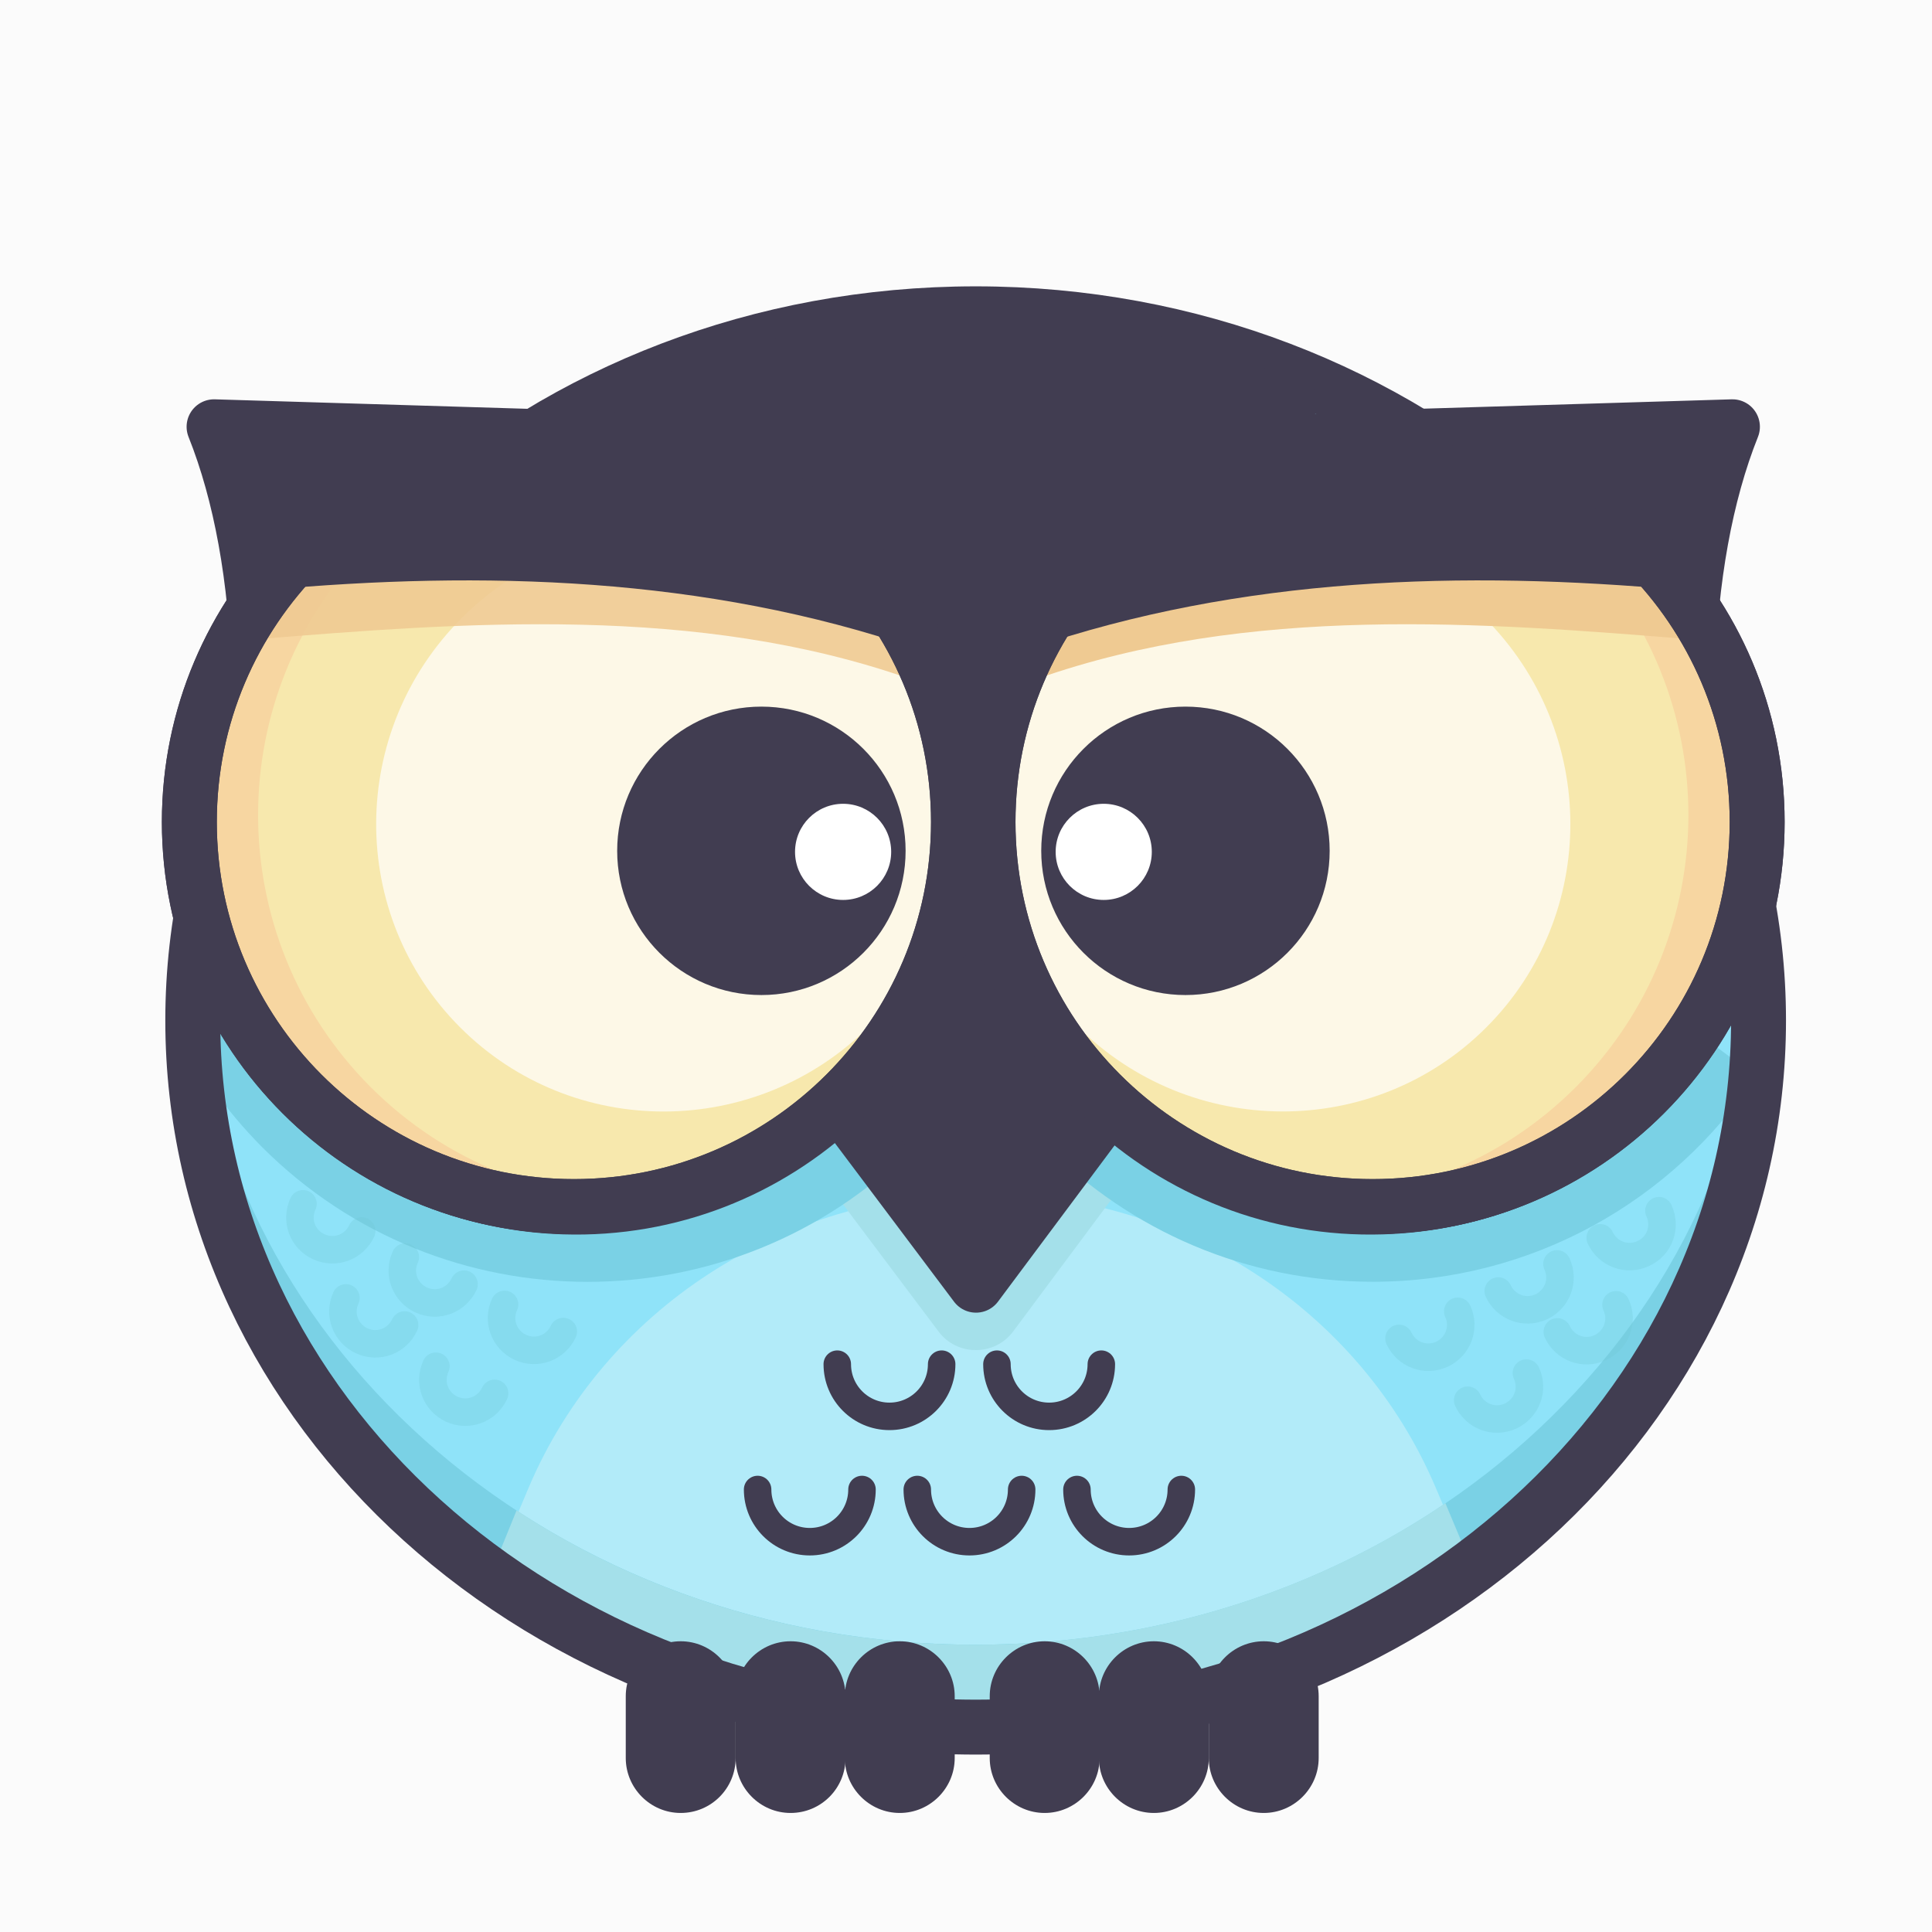
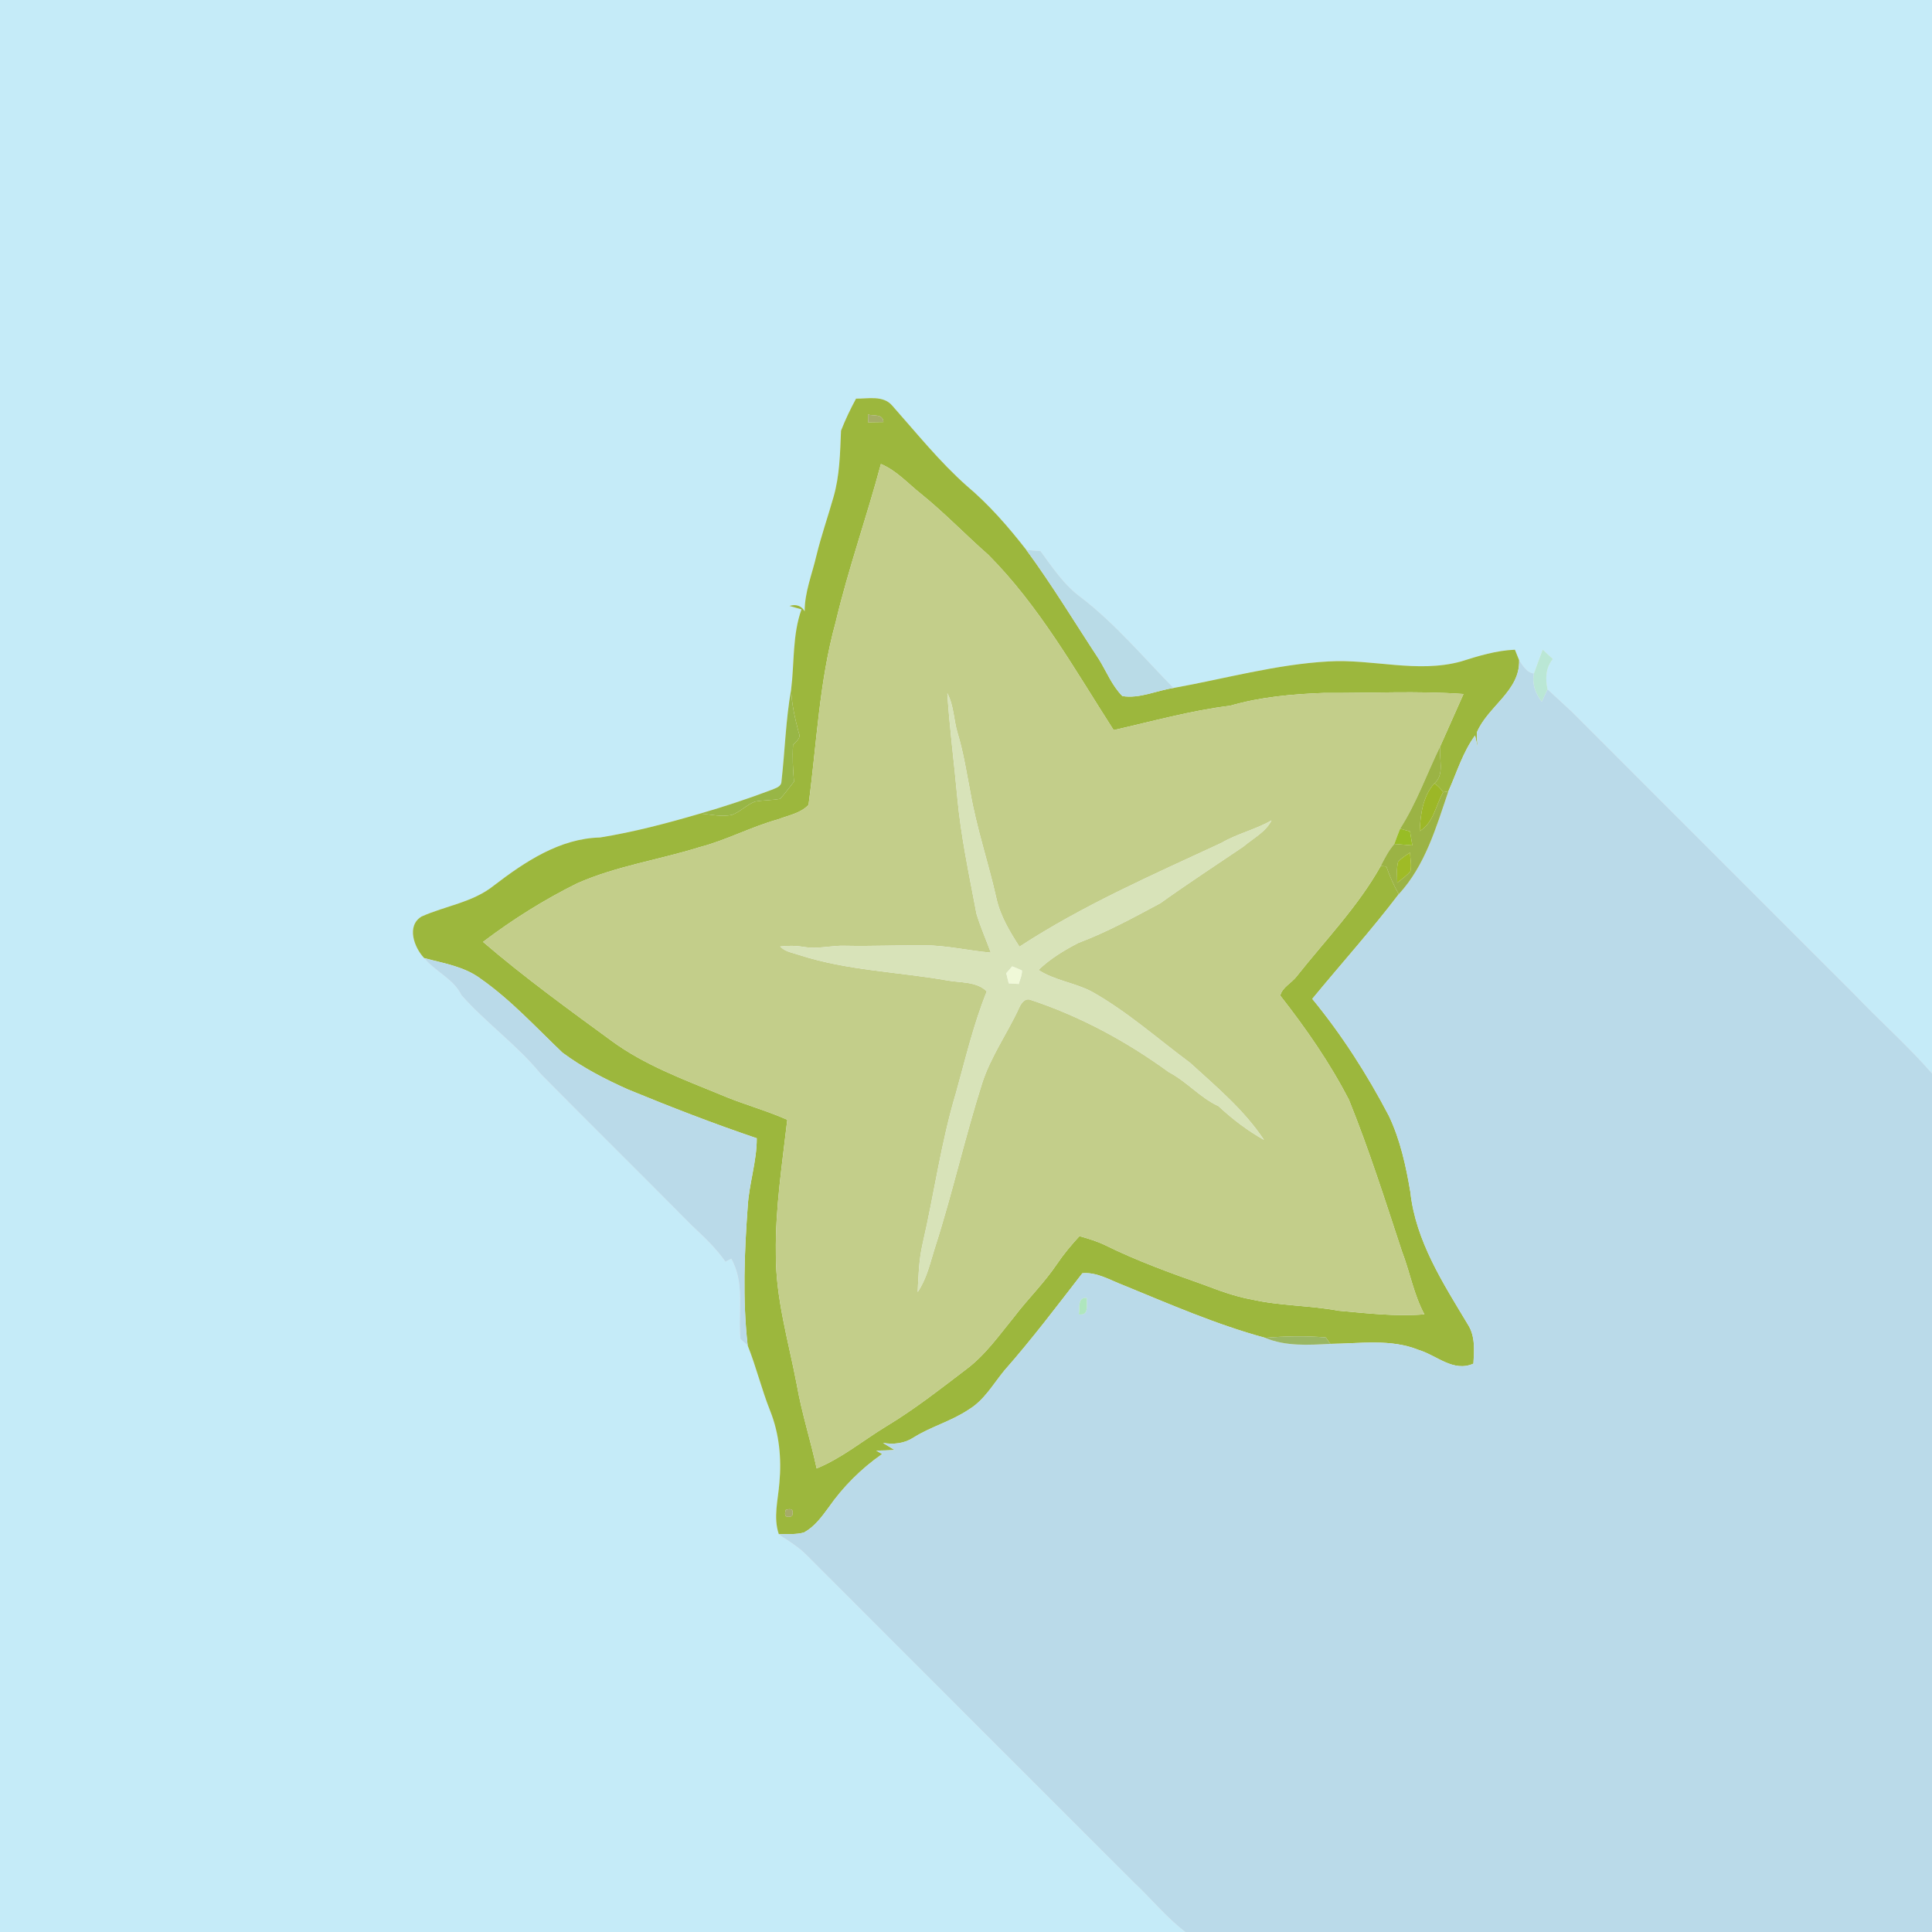
- <svg xmlns="http://www.w3.org/2000/svg" width="100%" height="100%" viewBox="0 0 512 512" version="1.1" xml:space="preserve" style="fill-rule:evenodd;clip-rule:evenodd;stroke-linecap:round;stroke-linejoin:round;stroke-miterlimit:10;">
-   <rect x="0" y="0" width="512" height="512" style="fill:white;fill-opacity:0.7;" />
-   <g transform="matrix(1.77727,0,0,1.77727,-198.061,-173.174)">
-     <ellipse id="XMLID_2_" cx="256.922" cy="249.6" rx="116.736" ry="105.37" style="fill:rgb(143,227,249);" />
-     <ellipse id="XMLID_188_" cx="256.922" cy="249.6" rx="116.736" ry="105.37" style="fill:rgb(143,227,249);" />
-     <path id="XMLID_193_" d="M259.994,352.922C286.669,352.922 311.245,345.088 330.906,331.93L325.53,319.283C314.266,292.71 287.539,275.354 257.894,275.354C228.25,275.354 201.523,292.71 190.259,319.283L185.856,329.728C205.978,344.218 231.834,352.922 259.994,352.922Z" style="fill:rgb(178,235,249);fill-rule:nonzero;" />
-     <path id="XMLID_189_" d="M256.87,240.794L234.547,273.562L251.392,295.987C254.157,299.674 259.738,299.674 262.502,295.987L279.194,273.562L256.87,240.794Z" style="fill:rgb(164,224,234);fill-rule:nonzero;" />
-     <path id="XMLID_192_" d="M256.922,342.682C194.714,342.682 143.923,298.803 140.39,243.456C140.237,245.504 140.186,247.552 140.186,249.6C140.186,307.763 192.461,354.97 256.922,354.97C321.382,354.97 373.658,307.814 373.658,249.6C373.658,247.552 373.606,245.504 373.453,243.456C369.92,298.803 319.078,342.682 256.922,342.682Z" style="fill:rgb(122,209,229);fill-rule:nonzero;" />
-     <path id="XMLID_76_" d="M326.963,321.587C307.456,334.797 283.187,342.682 256.922,342.682C231.322,342.682 207.667,335.258 188.467,322.662L185.907,328.96C206.08,343.91 231.885,352.922 260.045,352.922C285.491,352.922 309.043,345.549 328.243,333.056C329.165,332.442 330.035,331.776 330.957,331.11L326.963,321.587Z" style="fill:rgb(164,224,234);fill-rule:nonzero;" />
-     <path id="XMLID_186_" d="M137.318,249.958C140.595,256.666 144.998,262.912 150.528,268.493C177.306,295.27 220.774,295.27 247.552,268.493C269.978,246.067 273.613,212.019 258.56,185.805" style="fill:rgb(122,209,229);fill-rule:nonzero;" />
-     <path id="XMLID_185_" d="M373.248,257.946C360.96,276.429 339.968,288.563 316.109,288.563C278.221,288.563 247.501,257.843 247.501,219.955C247.501,203.059 253.594,187.597 263.731,175.616" style="fill:rgb(122,209,229);fill-rule:nonzero;" />
-     <ellipse id="XMLID_75_" cx="256.922" cy="249.6" rx="116.736" ry="105.37" style="fill:none;stroke:rgb(65,61,81);stroke-width:8.19px;" />
-     <path id="XMLID_74_" d="M256.87,226.458L234.547,259.226L256.973,289.075L279.245,259.226L256.87,226.458Z" style="fill:rgb(65,61,81);fill-rule:nonzero;" />
-     <path id="XMLID_73_" d="M256.87,226.458L234.547,259.226L256.973,289.075L279.245,259.226L256.87,226.458Z" style="fill:none;fill-rule:nonzero;stroke:rgb(65,61,81);stroke-width:8.19px;" />
-     <path id="XMLID_72_" d="M307.558,155.597C292.198,148.429 274.739,144.384 256.358,144.384C237.978,144.384 220.518,148.429 205.158,155.597L205.158,227.328L307.558,227.328L307.558,155.597Z" style="fill:rgb(65,61,81);fill-rule:nonzero;" />
-     <g id="XMLID_58_">
-       <path id="XMLID_71_" d="M314.112,162.765L369.766,161.075C361.728,181.197 360.653,211.456 367.667,244.531C358.758,263.373 339.814,276.736 317.542,277.402C285.901,278.374 259.43,253.491 258.509,221.798C257.536,190.157 282.419,163.738 314.112,162.765Z" style="fill:rgb(65,61,81);fill-rule:nonzero;" />
-       <path id="XMLID_70_" d="M314.112,162.765L369.766,161.075C361.728,181.197 360.653,211.456 367.667,244.531C358.758,263.373 339.814,276.736 317.542,277.402C285.901,278.374 259.43,253.491 258.509,221.798C257.536,190.157 282.419,163.738 314.112,162.765Z" style="fill:none;fill-rule:nonzero;stroke:rgb(65,61,81);stroke-width:8.19px;" />
-       <circle id="XMLID_69_" cx="316.109" cy="220.006" r="57.344" style="fill:rgb(247,232,173);" />
-       <circle id="XMLID_5_" cx="316.109" cy="220.006" r="57.344" style="fill:rgb(247,232,173);" />
-       <path id="XMLID_86_" d="M356.659,179.456C345.651,168.448 331.213,162.867 316.774,162.662C327.629,164.762 338.022,169.984 346.419,178.432C368.794,200.806 368.794,237.107 346.419,259.533C335.053,270.899 320.102,276.48 305.254,276.326C323.328,279.808 342.682,274.534 356.659,260.557C379.034,238.131 379.034,201.83 356.659,179.456Z" style="fill:rgb(247,214,161);fill-rule:nonzero;" />
-       <g id="XMLID_3_" transform="matrix(0.7071,-0.7071,0.7071,0.7071,-66.9824,278.295)">
-         <ellipse cx="302.438" cy="220.006" rx="43.008" ry="43.315" style="fill:white;fill-opacity:0.7;" />
-       </g>
-       <path id="XMLID_12_" d="M364.237,192.819C362.65,190.771 359.578,185.139 357.683,183.245C335.155,161.024 298.854,161.229 276.634,183.808C272.23,188.262 268.698,193.28 266.086,198.656C297.677,187.546 332.288,190.208 364.237,192.819Z" style="fill:rgb(239,202,146);fill-rule:nonzero;" />
-       <circle id="XMLID_68_" cx="316.109" cy="220.006" r="57.344" style="fill:none;stroke:rgb(65,61,81);stroke-width:8.19px;" />
-       <circle id="XMLID_67_" cx="316.109" cy="220.006" r="57.344" style="fill:none;stroke:rgb(65,61,81);stroke-width:8.19px;" />
-       <path id="XMLID_66_" d="M361.83,185.395C360.243,183.347 358.554,181.35 356.659,179.456C334.285,157.082 297.984,157.082 275.558,179.456C271.104,183.91 267.571,188.877 264.909,194.202C296.653,183.347 329.882,182.528 361.83,185.395Z" style="fill:rgb(65,61,81);fill-rule:nonzero;" />
-       <circle id="XMLID_57_" cx="288.205" cy="224.307" r="21.504" style="fill:rgb(65,61,81);" />
-       <circle id="XMLID_56_" cx="276.019" cy="224.461" r="7.168" style="fill:white;" />
-     </g>
-     <g id="XMLID_26_">
-       <path id="XMLID_89_" d="M199.066,162.765L143.36,161.075C151.398,181.197 152.474,211.456 145.459,244.531C154.368,263.373 173.312,276.736 195.584,277.402C227.226,278.374 253.696,253.491 254.618,221.798C255.59,190.157 230.707,163.738 199.066,162.765Z" style="fill:rgb(65,61,81);fill-rule:nonzero;" />
-       <path id="XMLID_88_" d="M199.066,162.765L143.36,161.075C151.398,181.197 152.474,211.456 145.459,244.531C154.368,263.373 173.312,276.736 195.584,277.402C227.226,278.374 253.696,253.491 254.618,221.798C255.59,190.157 230.707,163.738 199.066,162.765Z" style="fill:none;fill-rule:nonzero;stroke:rgb(65,61,81);stroke-width:8.19px;" />
-       <circle id="XMLID_87_" cx="197.018" cy="220.006" r="57.344" style="fill:rgb(247,232,173);" />
-       <circle id="XMLID_84_" cx="197.018" cy="220.006" r="57.344" style="fill:rgb(247,232,173);" />
-       <path id="XMLID_65_" d="M156.467,179.456C167.475,168.448 181.914,162.867 196.352,162.662C185.498,164.762 175.104,169.984 166.707,178.432C144.333,200.806 144.333,237.107 166.707,259.533C178.074,270.899 193.024,276.48 207.872,276.326C189.798,279.808 170.445,274.534 156.467,260.557C134.093,238.131 134.093,201.83 156.467,179.456Z" style="fill:rgb(247,214,161);fill-rule:nonzero;" />
-       <g id="XMLID_64_" transform="matrix(0.7071,-0.7071,0.7071,0.7071,-93.8506,213.428)">
-         <ellipse cx="210.688" cy="220.006" rx="43.315" ry="43.008" style="fill:white;fill-opacity:0.7;" />
-       </g>
-       <path id="XMLID_63_" d="M148.941,192.819C150.528,190.771 153.6,185.139 155.494,183.245C178.022,161.024 214.323,161.229 236.544,183.808C240.947,188.262 244.48,193.28 247.091,198.656C215.45,187.546 180.838,190.208 148.941,192.819Z" style="fill:rgb(239,202,146);fill-opacity:0.89;fill-rule:nonzero;" />
-       <circle id="XMLID_62_" cx="197.018" cy="220.006" r="57.344" style="fill:none;stroke:rgb(65,61,81);stroke-width:8.19px;" />
-       <circle id="XMLID_61_" cx="197.018" cy="220.006" r="57.344" style="fill:none;stroke:rgb(65,61,81);stroke-width:8.19px;" />
-       <path id="XMLID_60_" d="M151.347,185.395C152.934,183.347 154.624,181.35 156.518,179.456C178.893,157.082 215.194,157.082 237.619,179.456C242.074,183.91 245.606,188.877 248.269,194.202C216.525,183.347 183.245,182.528 151.347,185.395Z" style="fill:rgb(65,61,81);fill-rule:nonzero;" />
-       <circle id="XMLID_59_" cx="224.973" cy="224.307" r="21.504" style="fill:rgb(65,61,81);" />
-       <circle id="XMLID_37_" cx="237.158" cy="224.461" r="7.168" style="fill:white;" />
-     </g>
-     <path id="XMLID_19_" d="M229.325,367.77C224.819,367.77 221.133,364.083 221.133,359.578L221.133,350.362C221.133,345.856 224.819,342.17 229.325,342.17C233.83,342.17 237.517,345.856 237.517,350.362L237.517,359.578C237.517,364.083 233.882,367.77 229.325,367.77Z" style="fill:rgb(65,61,81);fill-rule:nonzero;" />
-     <path id="XMLID_17_" d="M212.941,367.77C208.435,367.77 204.749,364.083 204.749,359.578L204.749,350.362C204.749,345.856 208.435,342.17 212.941,342.17C217.446,342.17 221.133,345.856 221.133,350.362L221.133,359.578C221.133,364.083 217.498,367.77 212.941,367.77Z" style="fill:rgb(65,61,81);fill-rule:nonzero;" />
-     <path id="XMLID_16_" d="M245.606,367.77C241.101,367.77 237.414,364.083 237.414,359.578L237.414,350.362C237.414,345.856 241.101,342.17 245.606,342.17C250.112,342.17 253.798,345.856 253.798,350.362L253.798,359.578C253.798,364.083 250.112,367.77 245.606,367.77Z" style="fill:rgb(65,61,81);fill-rule:nonzero;" />
-     <path id="XMLID_15_" d="M267.213,367.77C262.707,367.77 259.021,364.083 259.021,359.578L259.021,350.362C259.021,345.856 262.707,342.17 267.213,342.17C271.718,342.17 275.405,345.856 275.405,350.362L275.405,359.578C275.405,364.083 271.718,367.77 267.213,367.77Z" style="fill:rgb(65,61,81);fill-rule:nonzero;" />
-     <path id="XMLID_14_" d="M283.494,367.77C278.989,367.77 275.302,364.083 275.302,359.578L275.302,350.362C275.302,345.856 278.989,342.17 283.494,342.17C288,342.17 291.686,345.856 291.686,350.362L291.686,359.578C291.686,364.083 288,367.77 283.494,367.77Z" style="fill:rgb(65,61,81);fill-rule:nonzero;" />
-     <path id="XMLID_13_" d="M299.878,367.77C295.373,367.77 291.686,364.083 291.686,359.578L291.686,350.362C291.686,345.856 295.373,342.17 299.878,342.17C304.384,342.17 308.07,345.856 308.07,350.362L308.07,359.578C308.07,364.083 304.384,367.77 299.878,367.77Z" style="fill:rgb(65,61,81);fill-rule:nonzero;" />
-     <path id="XMLID_11_" d="M251.853,300.851C251.853,305.152 248.371,308.634 244.07,308.634C239.77,308.634 236.288,305.152 236.288,300.851" style="fill:none;fill-rule:nonzero;stroke:rgb(65,61,81);stroke-width:4.1px;" />
-     <path id="XMLID_9_" d="M275.661,300.851C275.661,305.152 272.179,308.634 267.878,308.634C263.578,308.634 260.096,305.152 260.096,300.851" style="fill:none;fill-rule:nonzero;stroke:rgb(65,61,81);stroke-width:4.1px;" />
-     <path id="XMLID_10_" d="M165.376,280.986C164.25,283.392 161.434,284.467 158.976,283.341C156.518,282.214 155.494,279.398 156.621,276.941" style="fill:none;fill-rule:nonzero;stroke:rgb(114,200,214);stroke-opacity:0.31;stroke-width:4.1px;" />
-     <path id="XMLID_1_" d="M180.634,288.922C179.507,291.328 176.691,292.403 174.234,291.277C171.827,290.15 170.752,287.334 171.878,284.877" style="fill:none;fill-rule:nonzero;stroke:rgb(114,200,214);stroke-opacity:0.31;stroke-width:4.1px;" />
-     <path id="XMLID_78_" d="M171.776,295.014C170.65,297.421 167.834,298.496 165.376,297.37C162.97,296.243 161.894,293.427 163.021,290.97" style="fill:none;fill-rule:nonzero;stroke:rgb(114,200,214);stroke-opacity:0.31;stroke-width:4.1px;" />
-     <path id="XMLID_77_" d="M185.19,305.203C184.064,307.61 181.248,308.685 178.79,307.558C176.384,306.432 175.309,303.616 176.435,301.158" style="fill:none;fill-rule:nonzero;stroke:rgb(114,200,214);stroke-opacity:0.31;stroke-width:4.1px;" />
-     <path id="XMLID_79_" d="M195.43,295.987C194.304,298.394 191.488,299.469 189.03,298.342C186.624,297.216 185.549,294.4 186.675,291.942" style="fill:none;fill-rule:nonzero;stroke:rgb(114,200,214);stroke-opacity:0.31;stroke-width:4.1px;" />
-     <path id="XMLID_85_" d="M350.054,282.01C351.181,284.416 353.997,285.491 356.454,284.365C358.912,283.238 359.936,280.422 358.81,277.965" style="fill:none;fill-rule:nonzero;stroke:rgb(114,200,214);stroke-opacity:0.31;stroke-width:4.1px;" />
-     <path id="XMLID_83_" d="M334.848,289.946C335.974,292.352 338.79,293.427 341.248,292.301C343.654,291.174 344.73,288.358 343.603,285.901" style="fill:none;fill-rule:nonzero;stroke:rgb(114,200,214);stroke-opacity:0.31;stroke-width:4.1px;" />
-     <path id="XMLID_82_" d="M343.654,296.038C344.781,298.445 347.597,299.52 350.054,298.394C352.461,297.267 353.536,294.451 352.41,291.994" style="fill:none;fill-rule:nonzero;stroke:rgb(114,200,214);stroke-opacity:0.31;stroke-width:4.1px;" />
-     <path id="XMLID_81_" d="M330.291,306.227C331.418,308.634 334.234,309.709 336.691,308.582C339.098,307.456 340.173,304.64 339.046,302.182" style="fill:none;fill-rule:nonzero;stroke:rgb(114,200,214);stroke-opacity:0.31;stroke-width:4.1px;" />
-     <path id="XMLID_80_" d="M320.051,297.011C321.178,299.418 323.994,300.493 326.451,299.366C328.858,298.24 329.933,295.424 328.806,292.966" style="fill:none;fill-rule:nonzero;stroke:rgb(114,200,214);stroke-opacity:0.31;stroke-width:4.1px;" />
-     <path id="XMLID_8_" d="M239.974,319.539C239.974,323.84 236.493,327.322 232.192,327.322C227.891,327.322 224.41,323.84 224.41,319.539" style="fill:none;fill-rule:nonzero;stroke:rgb(65,61,81);stroke-width:4.1px;" />
-     <path id="XMLID_7_" d="M263.782,319.539C263.782,323.84 260.301,327.322 256,327.322C251.699,327.322 248.218,323.84 248.218,319.539" style="fill:none;fill-rule:nonzero;stroke:rgb(65,61,81);stroke-width:4.1px;" />
-     <path id="XMLID_6_" d="M287.59,319.539C287.59,323.84 284.109,327.322 279.808,327.322C275.507,327.322 272.026,323.84 272.026,319.539" style="fill:none;fill-rule:nonzero;stroke:rgb(65,61,81);stroke-width:4.1px;" />
+ <svg xmlns="http://www.w3.org/2000/svg" width="512pt" height="512pt" viewBox="0 0 512 512" version="1.1">
+   <g id="#c5ebf8ff">
+     <path fill="#c5ebf8" opacity="1.00" d=" M 0.00 0.00 L 512.00 0.00 L 512.00 284.47 C 505.57 277.09 498.19 270.60 491.44 263.51 C 466.45 238.53 441.46 213.56 416.50 188.56 C 414.38 186.58 412.24 184.63 410.12 182.68 C 409.48 179.84 409.63 176.98 411.52 174.64 C 410.62 173.81 409.72 172.98 408.82 172.15 C 408.04 174.26 407.26 176.36 406.50 178.48 C 404.56 178.25 403.61 176.40 402.59 174.98 C 402.21 174.05 401.84 173.12 401.47 172.18 C 396.54 172.38 391.83 173.82 387.17 175.30 C 375.62 178.46 363.78 174.60 352.08 175.29 C 338.16 176.06 324.67 179.86 311.00 182.32 C 303.00 174.19 295.64 165.37 286.55 158.37 C 282.05 155.11 278.98 150.45 275.74 146.04 C 274.49 145.94 273.24 145.85 272.00 145.75 C 267.25 139.64 262.12 133.74 256.19 128.75 C 248.94 122.31 242.87 114.72 236.45 107.49 C 234.06 104.70 230.07 105.68 226.86 105.64 C 225.37 108.39 224.02 111.21 222.88 114.13 C 222.63 120.04 222.54 126.06 220.87 131.78 C 219.40 136.97 217.61 142.07 216.34 147.31 C 215.21 152.18 213.24 156.92 213.24 162.00 C 212.39 160.47 210.80 160.05 209.23 160.58 L 212.40 161.49 C 209.97 168.29 210.54 175.62 209.66 182.70 C 208.23 190.76 208.02 198.96 207.10 207.07 C 207.06 208.55 205.51 208.85 204.44 209.33 C 198.22 211.68 191.91 213.77 185.53 215.61 C 176.82 218.16 167.99 220.50 159.03 221.94 C 148.32 222.20 139.10 228.39 130.89 234.67 C 125.35 239.14 118.05 240.05 111.71 242.89 C 107.65 245.36 109.74 251.11 112.42 253.91 C 115.40 257.55 120.19 259.37 122.30 263.74 C 128.85 271.14 137.07 276.96 143.34 284.65 C 156.59 298.06 170.03 311.31 183.29 324.72 C 186.49 327.73 189.72 330.75 192.25 334.37 C 192.76 334.10 193.27 333.83 193.79 333.57 C 197.52 340.15 195.49 347.76 196.23 354.86 C 196.71 355.28 197.66 356.14 198.14 356.56 C 200.41 362.24 201.84 368.22 204.11 373.91 C 206.50 379.92 207.15 386.51 206.55 392.93 C 206.21 397.45 204.88 402.10 206.39 406.56 L 206.87 406.98 C 209.29 408.56 211.78 410.08 213.81 412.16 C 242.62 441.04 271.50 469.86 300.33 498.71 C 305.00 503.06 309.04 508.11 314.14 512.00 L 0.00 512.00 L 0.00 0.00 Z" />
+   </g>
+   <g id="#9cb73dff">
+     <path fill="#9cb73d" opacity="1.00" d=" M 226.86 105.64 C 230.07 105.68 234.06 104.70 236.45 107.49 C 242.87 114.72 248.94 122.31 256.19 128.75 C 262.12 133.74 267.25 139.64 272.00 145.75 C 278.87 155.10 284.86 165.04 291.23 174.72 C 293.25 177.99 294.70 181.71 297.44 184.47 C 302.02 185.20 306.50 182.99 311.00 182.32 C 324.67 179.86 338.16 176.06 352.08 175.29 C 363.78 174.60 375.62 178.46 387.17 175.30 C 391.83 173.82 396.54 172.38 401.47 172.18 C 401.84 173.12 402.21 174.05 402.59 174.98 C 402.84 183.11 394.27 187.21 391.39 194.08 C 391.39 195.39 391.46 196.70 391.59 198.01 C 391.42 197.23 391.08 195.68 390.91 194.90 C 387.65 199.36 386.07 204.73 383.83 209.72 C 383.49 209.78 382.80 209.88 382.45 209.94 C 381.82 209.00 381.05 208.22 380.13 207.60 C 383.01 205.14 381.19 200.90 381.73 197.65 C 383.76 193.07 385.81 188.49 387.84 183.92 C 375.58 183.03 363.27 183.73 350.98 183.63 C 342.57 183.94 334.13 184.67 326.02 187.02 C 315.55 188.31 305.39 191.16 295.13 193.49 C 284.85 177.48 275.42 160.61 261.91 147.03 C 255.88 141.74 250.34 135.93 244.09 130.89 C 240.63 128.15 237.60 124.70 233.45 122.96 C 229.69 137.04 224.79 150.79 221.44 164.97 C 217.08 180.72 216.44 197.17 214.27 213.29 C 212.22 215.52 208.94 216.07 206.21 217.13 C 199.08 219.10 192.52 222.66 185.35 224.52 C 174.59 227.89 163.29 229.51 152.93 234.11 C 144.15 238.46 135.83 243.69 128.01 249.61 C 138.90 258.96 150.54 267.40 162.12 275.87 C 170.80 282.23 180.98 286.00 190.86 290.05 C 196.68 292.57 202.84 294.17 208.64 296.75 C 207.30 308.47 205.45 320.20 205.61 332.04 C 205.49 343.92 208.95 355.40 211.16 366.97 C 212.46 374.46 214.83 381.71 216.42 389.15 C 223.13 386.40 228.79 381.68 234.95 377.94 C 242.34 373.49 249.13 368.14 255.99 362.93 C 261.14 359.10 264.83 353.79 268.85 348.87 C 272.46 344.13 276.76 339.95 280.09 335.00 C 281.87 332.37 283.91 329.92 286.06 327.59 C 288.40 328.25 290.76 328.94 292.95 330.02 C 301.30 334.13 310.06 337.32 318.82 340.40 C 323.02 341.98 327.23 343.58 331.67 344.37 C 339.26 346.09 347.09 345.93 354.73 347.35 C 362.28 348.03 369.89 348.93 377.48 348.31 C 374.64 343.05 373.65 337.10 371.51 331.57 C 367.08 318.13 362.80 304.61 357.49 291.48 C 352.43 281.66 346.08 272.53 339.29 263.86 C 339.69 261.70 342.38 260.46 343.68 258.68 C 351.27 249.10 359.90 240.22 365.91 229.48 C 366.28 229.52 367.03 229.60 367.40 229.64 C 368.27 232.18 369.36 234.63 370.69 236.97 C 363.43 246.52 355.39 255.45 347.77 264.71 C 355.63 274.28 362.34 284.77 368.08 295.74 C 371.10 302.10 372.61 309.06 373.77 315.96 C 375.18 328.90 382.45 340.08 388.99 350.98 C 390.99 354.08 390.69 357.87 390.47 361.38 C 385.15 363.74 380.78 359.19 375.97 357.75 C 368.52 354.72 360.35 356.09 352.54 356.14 C 352.25 355.71 351.66 354.86 351.36 354.44 C 346.02 353.98 340.62 354.09 335.28 354.54 C 322.33 351.03 309.98 345.61 297.58 340.54 C 294.10 339.22 290.70 337.08 286.84 337.42 C 280.10 346.13 273.45 354.93 266.16 363.20 C 263.21 366.79 260.84 371.07 256.75 373.53 C 252.13 376.66 246.63 378.07 241.94 381.06 C 239.57 382.57 236.72 382.84 234.01 382.39 C 234.78 382.86 236.31 383.80 237.07 384.26 C 235.46 384.36 233.85 384.41 232.24 384.43 C 232.63 384.66 233.40 385.12 233.78 385.34 C 228.24 389.20 223.40 394.03 219.54 399.57 C 217.74 402.03 215.83 404.60 213.09 406.11 C 210.92 406.75 208.62 406.48 206.39 406.56 C 204.88 402.10 206.21 397.45 206.55 392.93 C 207.15 386.51 206.50 379.92 204.11 373.91 C 201.84 368.22 200.41 362.24 198.14 356.56 C 196.77 344.39 197.26 332.11 198.14 319.92 C 198.47 313.76 200.57 307.84 200.55 301.65 C 189.02 297.75 177.67 293.34 166.41 288.71 C 160.35 286.00 154.40 282.93 149.06 278.96 C 142.03 272.27 135.42 265.02 127.44 259.42 C 123.08 256.13 117.56 255.29 112.42 253.91 C 109.74 251.11 107.65 245.36 111.71 242.89 C 118.05 240.05 125.35 239.14 130.89 234.67 C 139.10 228.39 148.32 222.20 159.03 221.94 C 167.99 220.50 176.82 218.16 185.53 215.61 C 188.33 215.82 191.18 216.55 193.98 215.95 C 196.20 215.14 197.87 213.28 200.07 212.43 C 202.27 212.03 204.53 212.11 206.74 211.70 C 208.07 210.27 209.19 208.66 210.42 207.14 C 210.13 203.91 209.97 200.66 210.17 197.42 C 210.96 196.49 212.40 195.60 211.67 194.17 C 210.69 190.41 209.79 186.60 209.66 182.70 C 210.54 175.62 209.97 168.29 212.40 161.49 L 209.23 160.58 C 210.80 160.05 212.39 160.47 213.24 162.00 C 213.24 156.92 215.21 152.18 216.34 147.31 C 217.61 142.07 219.40 136.97 220.87 131.78 C 222.54 126.06 222.63 120.04 222.88 114.13 C 224.02 111.21 225.37 108.39 226.86 105.64 M 230.02 109.87 C 230.03 110.38 230.04 111.40 230.05 111.91 C 231.41 111.89 232.76 111.87 234.12 111.85 C 234.00 109.62 231.53 110.27 230.02 109.87 M 208.23 400.15 C 207.72 401.78 208.28 402.33 209.90 401.78 C 210.41 400.14 209.85 399.59 208.23 400.15 Z" />
+   </g>
+   <g id="#a5ae66ff">
+     <path fill="#a5ae66" opacity="1.00" d=" M 230.02 109.87 C 231.53 110.27 234.00 109.62 234.12 111.85 C 232.76 111.87 231.41 111.89 230.05 111.91 C 230.04 111.40 230.03 110.38 230.02 109.87 Z" />
+   </g>
+   <g id="#c3ce8aff">
+     <path fill="#c3ce8a" opacity="1.00" d=" M 233.45 122.96 C 237.60 124.70 240.63 128.15 244.09 130.89 C 250.34 135.93 255.88 141.74 261.91 147.03 C 275.42 160.61 284.85 177.48 295.13 193.49 C 305.39 191.16 315.55 188.31 326.02 187.02 C 334.13 184.67 342.57 183.94 350.98 183.63 C 363.27 183.73 375.58 183.03 387.84 183.92 C 385.81 188.49 383.76 193.07 381.73 197.65 C 378.16 204.97 375.45 212.72 371.04 219.61 C 370.49 220.94 370.00 222.30 369.51 223.65 C 368.00 225.39 366.95 227.45 365.91 229.48 C 359.90 240.22 351.27 249.10 343.68 258.68 C 342.38 260.46 339.69 261.70 339.29 263.86 C 346.08 272.53 352.43 281.66 357.49 291.48 C 362.80 304.61 367.08 318.13 371.51 331.57 C 373.65 337.10 374.64 343.05 377.48 348.31 C 369.89 348.93 362.28 348.03 354.73 347.35 C 347.09 345.93 339.26 346.09 331.67 344.37 C 327.23 343.58 323.02 341.98 318.82 340.40 C 310.06 337.32 301.30 334.13 292.95 330.02 C 290.76 328.94 288.40 328.25 286.06 327.59 C 283.91 329.92 281.87 332.37 280.09 335.00 C 276.76 339.95 272.46 344.13 268.85 348.87 C 264.83 353.79 261.14 359.10 255.99 362.93 C 249.13 368.14 242.34 373.49 234.95 377.94 C 228.79 381.68 223.13 386.40 216.42 389.15 C 214.83 381.71 212.46 374.46 211.16 366.97 C 208.95 355.40 205.49 343.92 205.61 332.04 C 205.45 320.20 207.30 308.47 208.64 296.75 C 202.84 294.17 196.68 292.57 190.86 290.05 C 180.98 286.00 170.80 282.23 162.12 275.87 C 150.54 267.40 138.90 258.96 128.01 249.61 C 135.83 243.69 144.15 238.46 152.93 234.11 C 163.29 229.51 174.59 227.89 185.35 224.52 C 192.52 222.66 199.08 219.10 206.21 217.13 C 208.94 216.07 212.22 215.52 214.27 213.29 C 216.44 197.17 217.08 180.72 221.44 164.97 C 224.79 150.79 229.69 137.04 233.45 122.96 M 251.05 183.71 C 251.63 192.82 252.83 201.89 253.66 210.98 C 254.60 221.49 256.83 231.82 258.78 242.17 C 259.84 245.67 261.32 249.02 262.58 252.45 C 256.70 251.95 250.91 250.53 244.99 250.52 C 238.03 250.46 231.08 250.79 224.12 250.64 C 220.42 250.48 216.73 251.62 213.04 250.94 C 210.95 250.60 208.84 250.56 206.75 250.84 C 208.11 252.26 210.12 252.50 211.89 253.11 C 224.55 257.21 237.98 257.53 250.99 259.82 C 254.52 260.49 258.73 260.03 261.51 262.72 C 257.98 271.45 255.85 280.64 253.32 289.69 C 249.38 302.78 247.57 316.36 244.49 329.65 C 243.54 333.83 243.37 338.13 243.20 342.40 C 245.56 338.96 246.47 334.81 247.70 330.88 C 252.36 316.46 255.65 301.63 260.25 287.17 C 262.54 279.99 266.99 273.83 270.11 267.02 C 270.60 265.93 271.58 264.48 273.01 264.94 C 286.20 269.29 298.56 275.97 309.76 284.14 C 314.52 286.62 318.00 290.87 322.90 293.13 C 326.57 296.54 330.57 299.62 334.96 302.07 C 329.71 294.15 322.34 288.00 315.37 281.64 C 306.76 275.26 298.70 268.04 289.30 262.77 C 284.78 260.41 279.52 259.85 275.21 257.05 C 278.28 254.09 281.98 251.85 285.74 249.90 C 293.30 247.05 300.41 243.17 307.51 239.36 C 314.72 234.19 322.17 229.34 329.51 224.36 C 332.07 222.17 335.43 220.51 336.97 217.41 C 332.72 219.85 327.86 220.93 323.62 223.41 C 305.46 231.84 286.98 239.90 270.17 250.88 C 267.60 246.90 265.10 242.74 264.06 238.06 C 261.97 228.69 258.83 219.57 257.19 210.10 C 256.16 204.81 255.36 199.45 253.78 194.28 C 252.72 190.79 252.81 186.97 251.05 183.71 Z" />
+   </g>
+   <g id="#b9dbe7ff">
+     <path fill="#b9dbe7" opacity="1.00" d=" M 272.00 145.75 C 273.24 145.85 274.49 145.94 275.74 146.04 C 278.98 150.45 282.05 155.11 286.55 158.37 C 295.64 165.37 303.00 174.19 311.00 182.32 C 306.50 182.99 302.02 185.20 297.44 184.47 C 294.70 181.71 293.25 177.99 291.23 174.72 C 284.86 165.04 278.87 155.10 272.00 145.75 Z" />
+   </g>
+   <g id="#bae7d5ff">
+     <path fill="#bae7d5" opacity="1.00" d=" M 408.82 172.15 C 409.72 172.98 410.62 173.81 411.52 174.64 C 409.63 176.98 409.48 179.84 410.12 182.68 C 409.61 183.77 409.10 184.87 408.59 185.96 C 406.89 183.82 405.97 181.22 406.50 178.48 C 407.26 176.36 408.04 174.26 408.82 172.15 Z" />
+   </g>
+   <g id="#badae9ff">
+     <path fill="#badae9" opacity="1.00" d=" M 402.59 174.98 C 403.61 176.40 404.56 178.25 406.50 178.48 C 405.97 181.22 406.89 183.82 408.59 185.96 C 409.10 184.87 409.61 183.77 410.12 182.68 C 412.24 184.63 414.38 186.58 416.50 188.56 C 441.46 213.56 466.45 238.53 491.44 263.51 C 498.19 270.60 505.57 277.09 512.00 284.47 L 512.00 512.00 L 314.14 512.00 C 309.04 508.11 305.00 503.06 300.33 498.71 C 271.50 469.86 242.62 441.04 213.81 412.16 C 211.78 410.08 209.29 408.56 206.87 406.98 L 206.39 406.56 C 208.62 406.48 210.92 406.75 213.09 406.11 C 215.83 404.60 217.74 402.03 219.54 399.57 C 223.40 394.03 228.24 389.20 233.78 385.34 C 233.40 385.12 232.63 384.66 232.24 384.43 C 233.85 384.41 235.46 384.36 237.07 384.26 C 236.31 383.80 234.78 382.86 234.01 382.39 C 236.72 382.84 239.57 382.57 241.94 381.06 C 246.63 378.07 252.13 376.66 256.75 373.53 C 260.84 371.07 263.21 366.79 266.16 363.20 C 273.45 354.93 280.10 346.13 286.84 337.42 C 290.70 337.08 294.10 339.22 297.58 340.54 C 309.98 345.61 322.33 351.03 335.28 354.54 C 340.73 356.84 346.77 356.43 352.54 356.14 C 360.35 356.09 368.52 354.72 375.97 357.75 C 380.78 359.19 385.15 363.74 390.47 361.38 C 390.69 357.87 390.99 354.08 388.99 350.98 C 382.45 340.08 375.18 328.90 373.77 315.96 C 372.61 309.06 371.10 302.10 368.08 295.74 C 362.34 284.77 355.63 274.28 347.77 264.71 C 355.39 255.45 363.43 246.52 370.69 236.97 C 377.70 229.35 380.59 219.29 383.83 209.72 C 386.07 204.73 387.65 199.36 390.91 194.90 C 391.08 195.68 391.42 197.23 391.59 198.01 C 391.46 196.70 391.39 195.39 391.39 194.08 C 394.27 187.21 402.84 183.11 402.59 174.98 M 285.88 348.31 C 288.77 348.74 287.83 345.79 288.04 343.98 C 285.39 343.70 286.28 346.66 285.88 348.31 Z" />
+     <path fill="#badae9" opacity="1.00" d=" M 112.42 253.91 C 117.56 255.29 123.08 256.13 127.44 259.42 C 135.42 265.02 142.03 272.27 149.06 278.96 C 154.40 282.93 160.35 286.00 166.41 288.71 C 177.67 293.34 189.02 297.75 200.55 301.65 C 200.57 307.84 198.47 313.76 198.14 319.92 C 197.26 332.11 196.77 344.39 198.14 356.56 C 197.66 356.14 196.71 355.28 196.23 354.86 C 195.49 347.76 197.52 340.15 193.79 333.57 C 193.27 333.83 192.76 334.10 192.25 334.37 C 189.72 330.75 186.49 327.73 183.29 324.72 C 170.03 311.31 156.59 298.06 143.34 284.65 C 137.07 276.96 128.85 271.14 122.30 263.74 C 120.19 259.37 115.40 257.55 112.42 253.91 Z" />
+   </g>
+   <g id="#98b646ff">
+     <path fill="#98b646" opacity="1.00" d=" M 207.10 207.07 C 208.02 198.96 208.23 190.76 209.66 182.70 C 209.79 186.60 210.69 190.41 211.67 194.17 C 212.40 195.60 210.96 196.49 210.17 197.42 C 209.97 200.66 210.13 203.91 210.42 207.14 C 209.19 208.66 208.07 210.27 206.74 211.70 C 204.53 212.11 202.27 212.03 200.07 212.43 C 197.87 213.28 196.20 215.14 193.98 215.95 C 191.18 216.55 188.33 215.82 185.53 215.61 C 191.91 213.77 198.22 211.68 204.44 209.33 C 205.51 208.85 207.06 208.55 207.10 207.07 Z" />
+   </g>
+   <g id="#d8e3b9ff">
+     <path fill="#d8e3b9" opacity="1.00" d=" M 251.05 183.71 C 252.81 186.97 252.72 190.79 253.78 194.28 C 255.36 199.45 256.16 204.81 257.19 210.10 C 258.83 219.57 261.97 228.69 264.06 238.06 C 265.10 242.74 267.60 246.90 270.17 250.88 C 286.98 239.90 305.46 231.84 323.62 223.41 C 327.86 220.93 332.72 219.85 336.97 217.41 C 335.43 220.51 332.07 222.17 329.51 224.36 C 322.17 229.34 314.72 234.19 307.51 239.36 C 300.41 243.17 293.30 247.05 285.74 249.90 C 281.98 251.85 278.28 254.09 275.21 257.05 C 279.52 259.85 284.78 260.41 289.30 262.77 C 298.70 268.04 306.76 275.26 315.37 281.64 C 322.34 288.00 329.71 294.15 334.96 302.07 C 330.57 299.62 326.57 296.54 322.90 293.13 C 318.00 290.87 314.52 286.62 309.76 284.14 C 298.56 275.97 286.20 269.29 273.01 264.94 C 271.58 264.48 270.60 265.93 270.11 267.02 C 266.99 273.83 262.54 279.99 260.25 287.17 C 255.65 301.63 252.36 316.46 247.70 330.88 C 246.47 334.81 245.56 338.96 243.20 342.40 C 243.37 338.13 243.54 333.83 244.49 329.65 C 247.57 316.36 249.38 302.78 253.32 289.69 C 255.85 280.64 257.98 271.45 261.51 262.72 C 258.73 260.03 254.52 260.49 250.99 259.82 C 237.98 257.53 224.55 257.21 211.89 253.11 C 210.12 252.50 208.11 252.26 206.75 250.84 C 208.84 250.56 210.95 250.60 213.04 250.94 C 216.73 251.62 220.42 250.48 224.12 250.64 C 231.08 250.79 238.03 250.46 244.99 250.52 C 250.91 250.53 256.70 251.95 262.58 252.45 C 261.32 249.02 259.84 245.67 258.78 242.17 C 256.83 231.82 254.60 221.49 253.66 210.98 C 252.83 201.89 251.63 192.82 251.05 183.71 M 268.24 256.10 C 267.85 256.55 267.06 257.46 266.67 257.91 C 266.83 258.58 267.16 259.93 267.33 260.60 C 268.21 260.65 269.09 260.70 269.98 260.76 C 270.29 259.58 270.89 258.43 270.82 257.19 C 269.97 256.79 269.11 256.43 268.24 256.10 Z" />
+   </g>
+   <g id="#9bb345ff">
+     <path fill="#9bb345" opacity="1.00" d=" M 371.04 219.61 C 375.45 212.72 378.16 204.97 381.73 197.65 C 381.19 200.90 383.01 205.14 380.13 207.60 C 377.08 210.97 376.41 215.88 376.24 220.25 C 379.96 218.01 380.45 213.43 382.45 209.94 C 382.80 209.88 383.49 209.78 383.83 209.72 C 380.59 219.29 377.70 229.35 370.69 236.97 C 369.36 234.63 368.27 232.18 367.40 229.64 C 367.03 229.60 366.28 229.52 365.91 229.48 C 366.95 227.45 368.00 225.39 369.51 223.65 C 371.10 223.76 372.69 223.89 374.29 224.04 C 374.08 222.80 373.87 221.57 373.67 220.34 C 373.01 220.16 371.70 219.79 371.04 219.61 M 370.51 228.39 C 370.04 230.20 370.28 232.10 370.28 233.94 C 371.48 232.98 372.76 232.09 373.76 230.91 C 374.16 229.27 373.73 227.58 373.66 225.94 C 372.57 226.71 371.38 227.37 370.51 228.39 Z" />
+   </g>
+   <g id="#9cb727ff">
+     <path fill="#9cb727" opacity="1.00" d=" M 376.24 220.25 C 376.41 215.88 377.08 210.97 380.13 207.60 C 381.05 208.22 381.82 209.00 382.45 209.94 C 380.45 213.43 379.96 218.01 376.24 220.25 Z" />
+   </g>
+   <g id="#98bd25ff">
+     <path fill="#98bd25" opacity="1.00" d=" M 371.04 219.61 C 371.70 219.79 373.01 220.16 373.67 220.34 C 373.87 221.57 374.08 222.80 374.29 224.04 C 372.69 223.89 371.10 223.76 369.51 223.65 C 370.00 222.30 370.49 220.94 371.04 219.61 Z" />
+   </g>
+   <g id="#9fbb26ff">
+     <path fill="#9fbb26" opacity="1.00" d=" M 370.51 228.39 C 371.38 227.37 372.57 226.71 373.66 225.94 C 373.73 227.58 374.16 229.27 373.76 230.91 C 372.76 232.09 371.48 232.98 370.28 233.94 C 370.28 232.10 370.04 230.20 370.51 228.39 Z" />
+   </g>
+   <g id="#f0f9d8ff">
+     <path fill="#f0f9d8" opacity="1.00" d=" M 268.24 256.10 C 269.11 256.43 269.97 256.79 270.82 257.19 C 270.89 258.43 270.29 259.58 269.98 260.76 C 269.09 260.70 268.21 260.65 267.33 260.60 C 267.16 259.93 266.83 258.58 266.67 257.91 C 267.06 257.46 267.85 256.55 268.24 256.10 Z" />
+   </g>
+   <g id="#afe6beff">
+     <path fill="#afe6be" opacity="1.00" d=" M 285.88 348.31 C 286.28 346.66 285.39 343.70 288.04 343.98 C 287.83 345.79 288.77 348.74 285.88 348.31 Z" />
+   </g>
+   <g id="#99b663ff">
+     <path fill="#99b663" opacity="1.00" d=" M 335.28 354.54 C 340.62 354.09 346.02 353.98 351.36 354.44 C 351.66 354.86 352.25 355.71 352.54 356.14 C 346.77 356.43 340.73 356.84 335.28 354.54 Z" />
+   </g>
+   <g id="#a6ab69ff">
+     <path fill="#a6ab69" opacity="1.00" d=" M 208.23 400.15 C 209.85 399.59 210.41 400.14 209.90 401.78 C 208.28 402.33 207.72 401.78 208.23 400.15 Z" />
  </g>
</svg>
